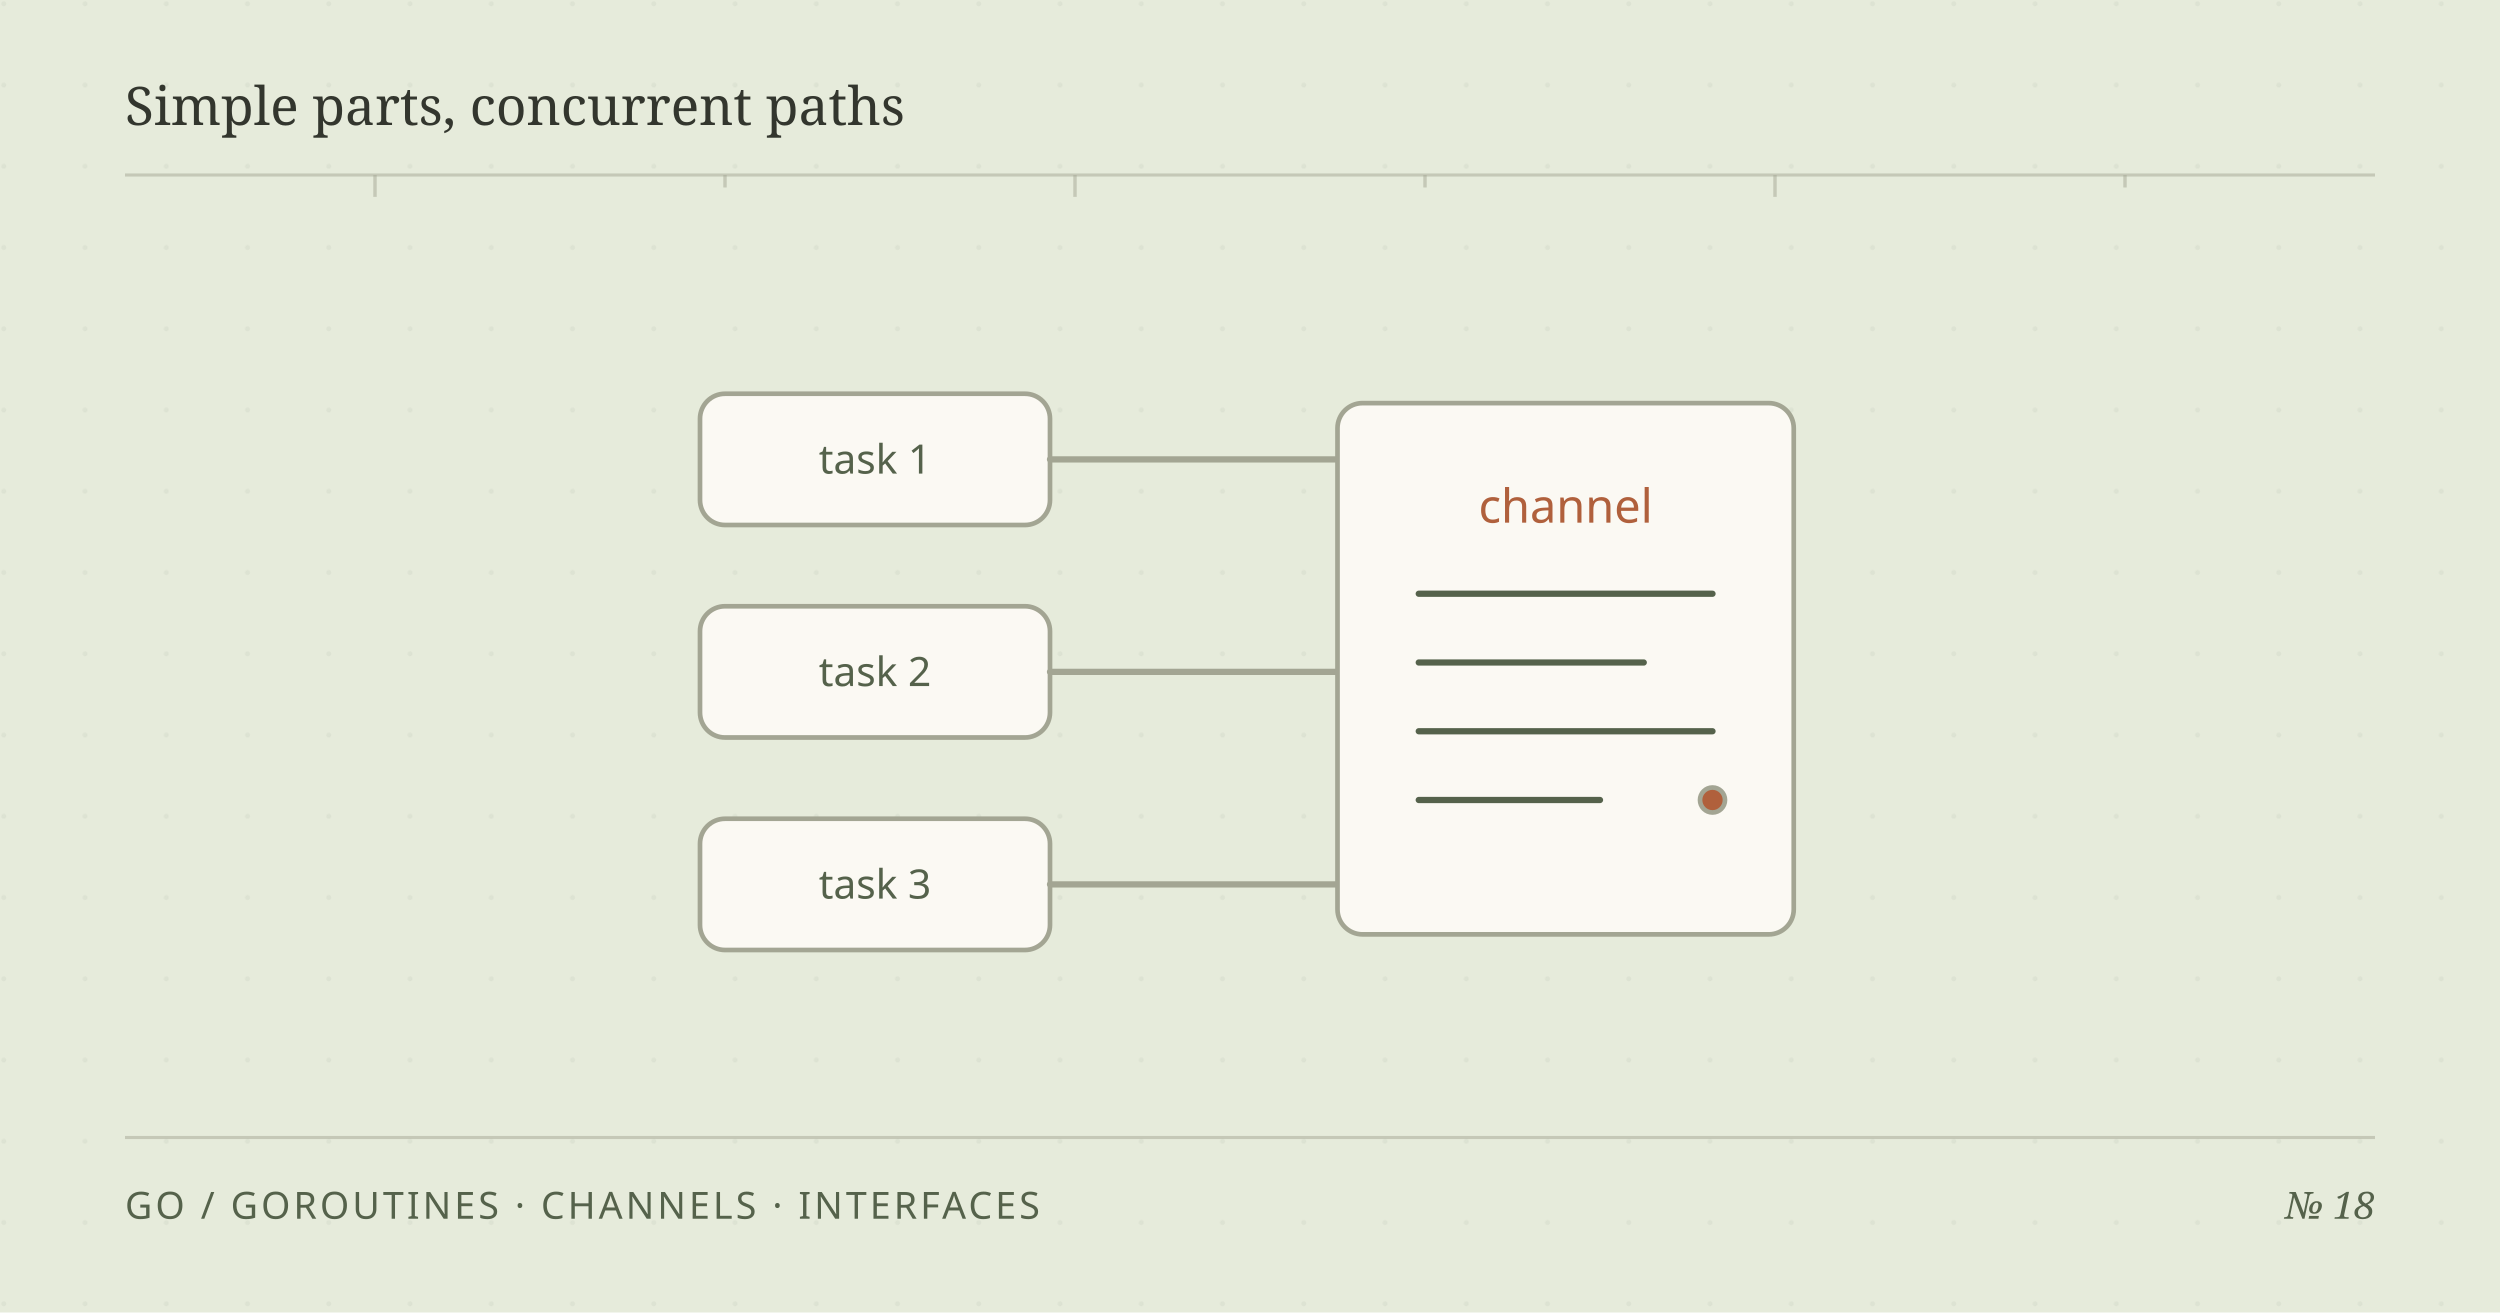
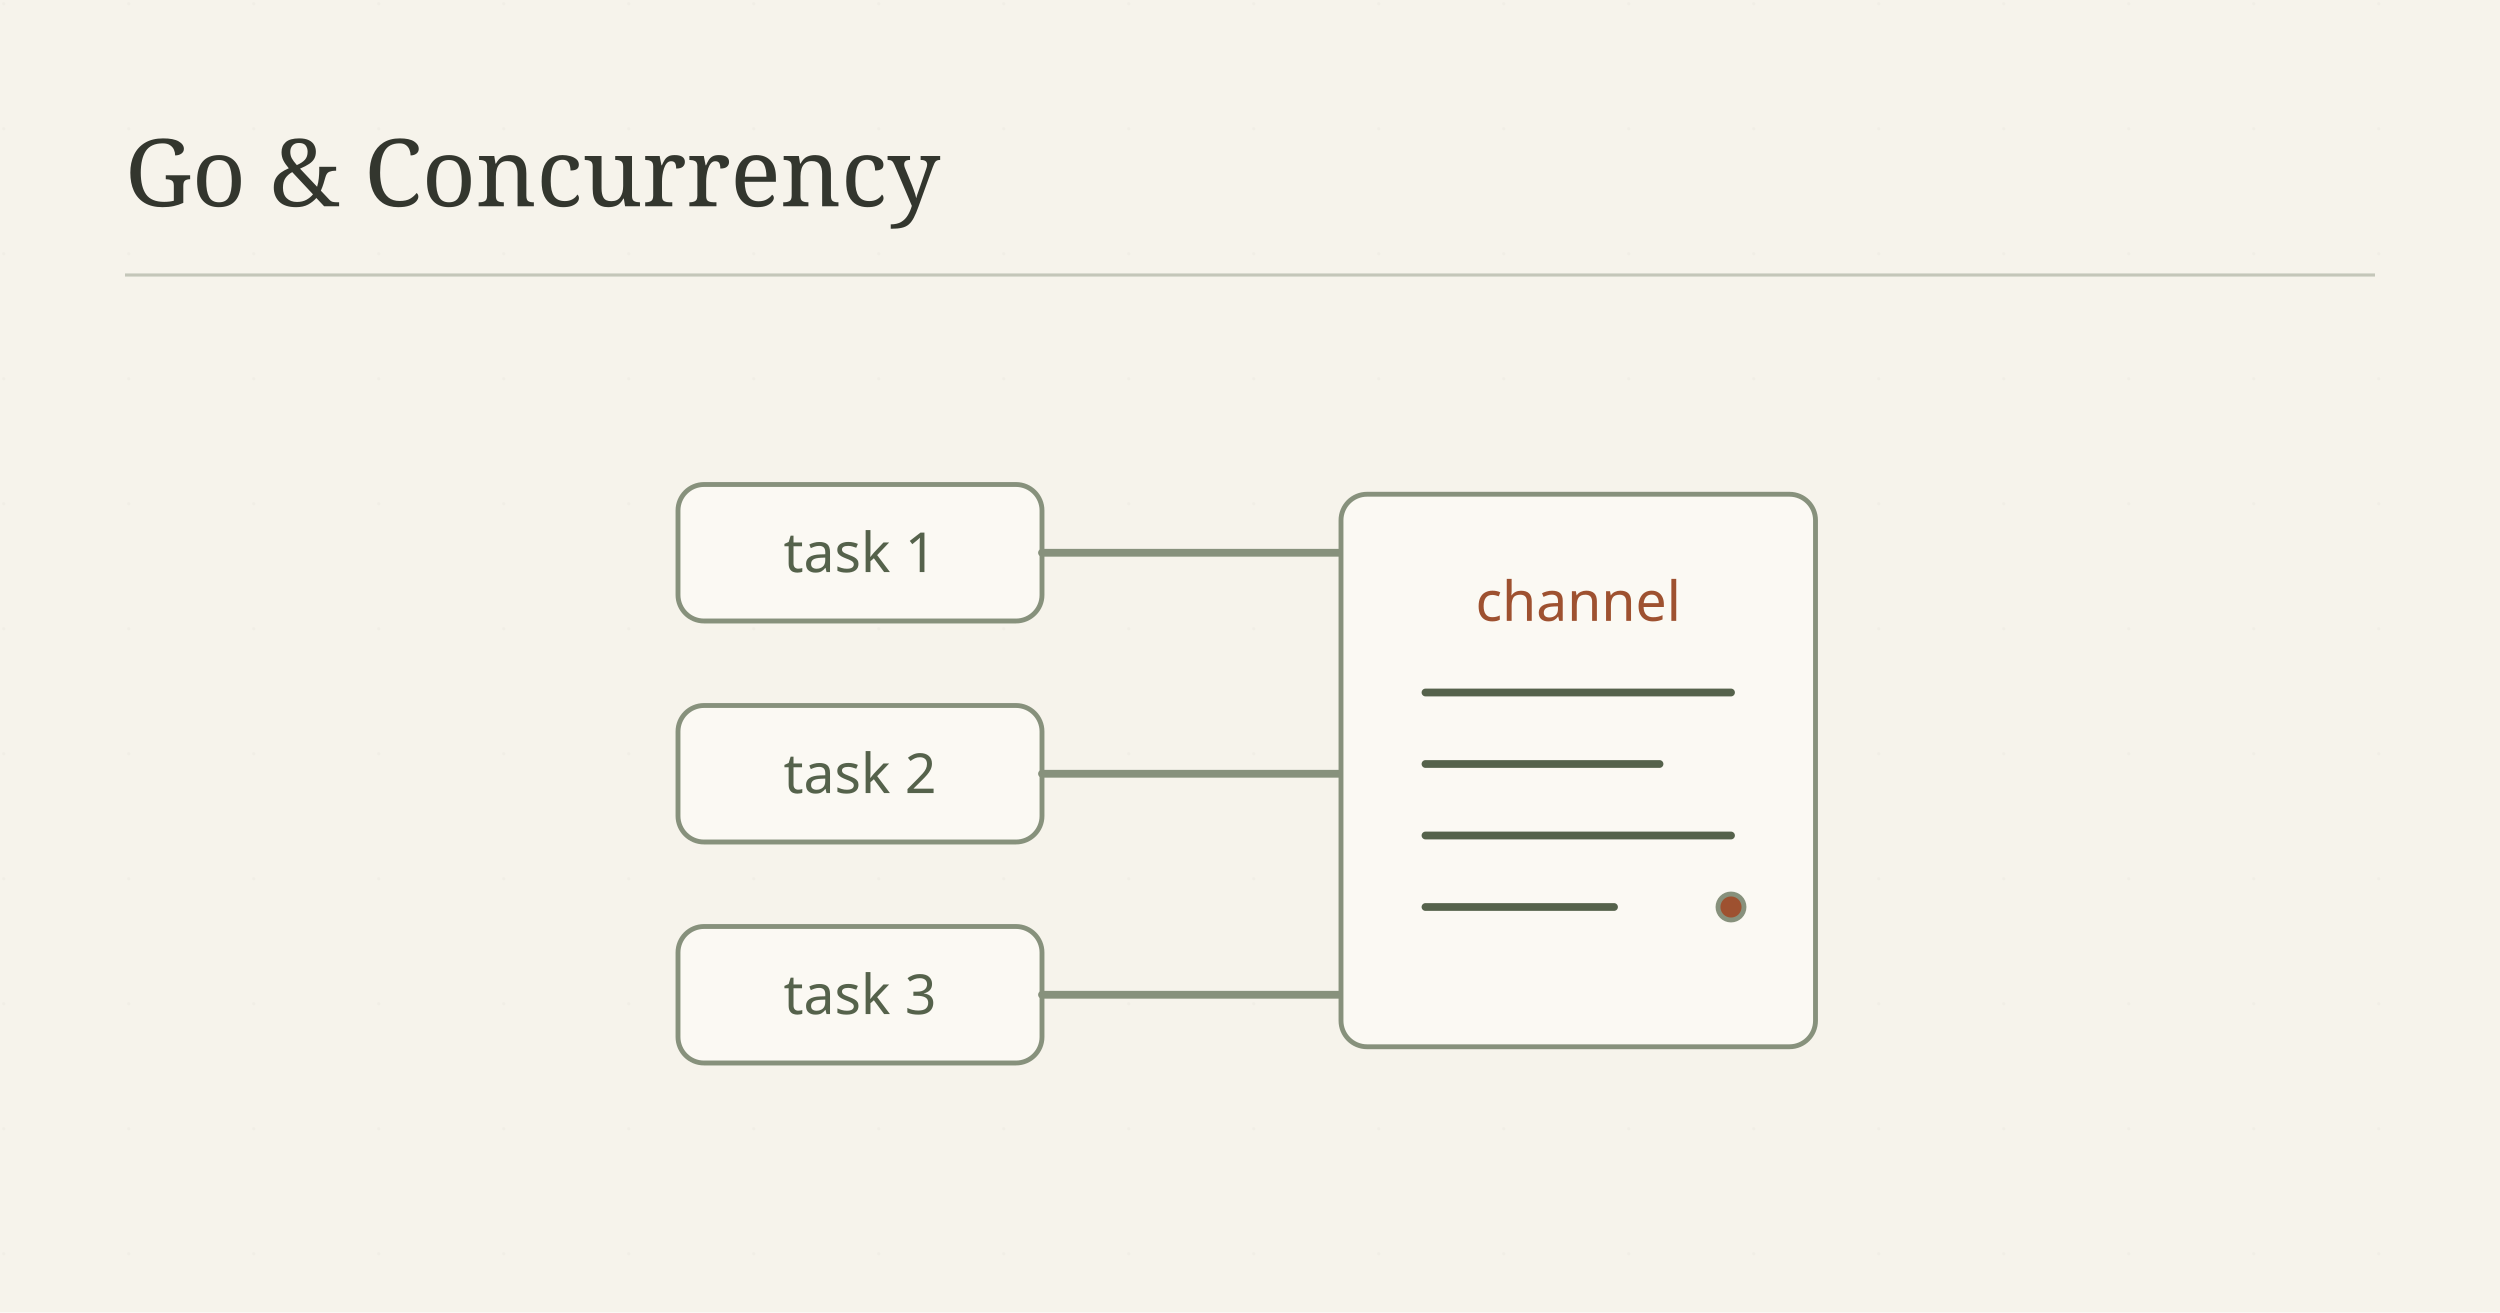
- <svg xmlns="http://www.w3.org/2000/svg" width="800" height="420" viewBox="0 0 800 420" fill="none">
-   <rect width="800" height="420" fill="#e6ebdb" />
+ <svg xmlns="http://www.w3.org/2000/svg" width="800" height="420" viewBox="0 0 800 420" fill="none" role="img" aria-labelledby="cover-title">
+   <rect width="800" height="420" fill="#f6f3eb" />
  <defs>
-     <pattern id="g-post-code-go" width="26" height="26" patternUnits="userSpaceOnUse">
-       <circle cx="1.2" cy="1.2" r=".8" fill="#33362e" opacity=".05" />
+     <pattern id="g-post-code-go" width="40" height="40" patternUnits="userSpaceOnUse">
+       <circle cx="1.2" cy="1.2" r=".55" fill="#33362e" opacity=".025" />
    </pattern>
  </defs>
  <rect width="800" height="420" fill="url(#g-post-code-go)" />
-   <path d="M40 56h720M40 364h720" stroke="#a3a593" opacity=".5" />
-   <path d="M120 56v7" stroke="#a3a593" stroke-width="1.1" opacity=".5" />
-   <path d="M232 56v4" stroke="#a3a593" stroke-width="1.1" opacity=".5" />
-   <path d="M344 56v7" stroke="#a3a593" stroke-width="1.1" opacity=".5" />
-   <path d="M456 56v4" stroke="#a3a593" stroke-width="1.1" opacity=".5" />
-   <path d="M568 56v7" stroke="#a3a593" stroke-width="1.1" opacity=".5" />
-   <path d="M680 56v4" stroke="#a3a593" stroke-width="1.1" opacity=".5" />
-   <text x="40" y="40" font-family="Georgia,serif" font-size="17" fill="#33362e">Simple parts, concurrent paths</text>
-   <text x="40" y="390" font-family="sans-serif" font-size="12" letter-spacing="1" fill="#55624b">GO / GOROUTINES · CHANNELS · INTERFACES</text>
-   <text x="760" y="390" font-family="Georgia,serif" font-size="12" font-style="italic" fill="#55624b" text-anchor="end">№ 18</text>
-   <rect x="224" y="126" width="112" height="42" rx="8" fill="#fbf9f3" stroke="#a3a593" stroke-width="1.5" />
-   <text x="280" y="151.55" font-family="sans-serif" font-size="13" fill="#55624b" text-anchor="middle">task 1</text>
-   <rect x="224" y="194" width="112" height="42" rx="8" fill="#fbf9f3" stroke="#a3a593" stroke-width="1.5" />
-   <text x="280" y="219.55" font-family="sans-serif" font-size="13" fill="#55624b" text-anchor="middle">task 2</text>
-   <rect x="224" y="262" width="112" height="42" rx="8" fill="#fbf9f3" stroke="#a3a593" stroke-width="1.5" />
-   <text x="280" y="287.55" font-family="sans-serif" font-size="13" fill="#55624b" text-anchor="middle">task 3</text>
-   <path d="M336 147h92m-92 68h92m-92 68h92" stroke="#a3a593" stroke-width="2" stroke-linecap="round" stroke-linejoin="round" fill="none" />
-   <rect x="428" y="129" width="146" height="170" rx="8" fill="#fbf9f3" stroke="#a3a593" stroke-width="1.5" />
-   <text x="501" y="167.25" font-family="sans-serif" font-size="15" fill="#b0603c" text-anchor="middle">channel</text>
-   <path d="M454 190h94m-94 22h72m-72 22h94m-94 22h58" stroke="#55624b" stroke-width="2" stroke-linecap="round" stroke-linejoin="round" fill="none" />
-   <circle cx="548" cy="256" r="4" fill="#b0603c" stroke="#a3a593" stroke-width="1.5" />
+   <text x="40" y="66" font-family="Georgia,serif" font-size="30" fill="#33362e">Go &amp; Concurrency</text>
+   <path d="M40 88h720" stroke="#87917c" opacity=".45" />
+   <g transform="translate(-16 24) scale(1.04)">
+     <rect x="224" y="126" width="112" height="42" rx="8" fill="#fbf9f3" stroke="#87917c" stroke-width="1.5" />
+     <text x="280" y="152.95" font-family="sans-serif" font-size="17" fill="#55624b" text-anchor="middle">task 1</text>
+     <rect x="224" y="194" width="112" height="42" rx="8" fill="#fbf9f3" stroke="#87917c" stroke-width="1.5" />
+     <text x="280" y="220.95" font-family="sans-serif" font-size="17" fill="#55624b" text-anchor="middle">task 2</text>
+     <rect x="224" y="262" width="112" height="42" rx="8" fill="#fbf9f3" stroke="#87917c" stroke-width="1.5" />
+     <text x="280" y="288.95" font-family="sans-serif" font-size="17" fill="#55624b" text-anchor="middle">task 3</text>
+     <path d="M336 147h92m-92 68h92m-92 68h92" stroke="#87917c" stroke-width="2.4" stroke-linecap="round" stroke-linejoin="round" fill="none" />
+     <rect x="428" y="129" width="146" height="170" rx="8" fill="#fbf9f3" stroke="#87917c" stroke-width="1.5" />
+     <text x="501" y="167.95" font-family="sans-serif" font-size="17" fill="#9e5130" text-anchor="middle">channel</text>
+     <path d="M454 190h94m-94 22h72m-72 22h94m-94 22h58" stroke="#55624b" stroke-width="2.4" stroke-linecap="round" stroke-linejoin="round" fill="none" />
+     <circle cx="548" cy="256" r="4" fill="#9e5130" stroke="#87917c" stroke-width="1.5" />
+   </g>
</svg>
